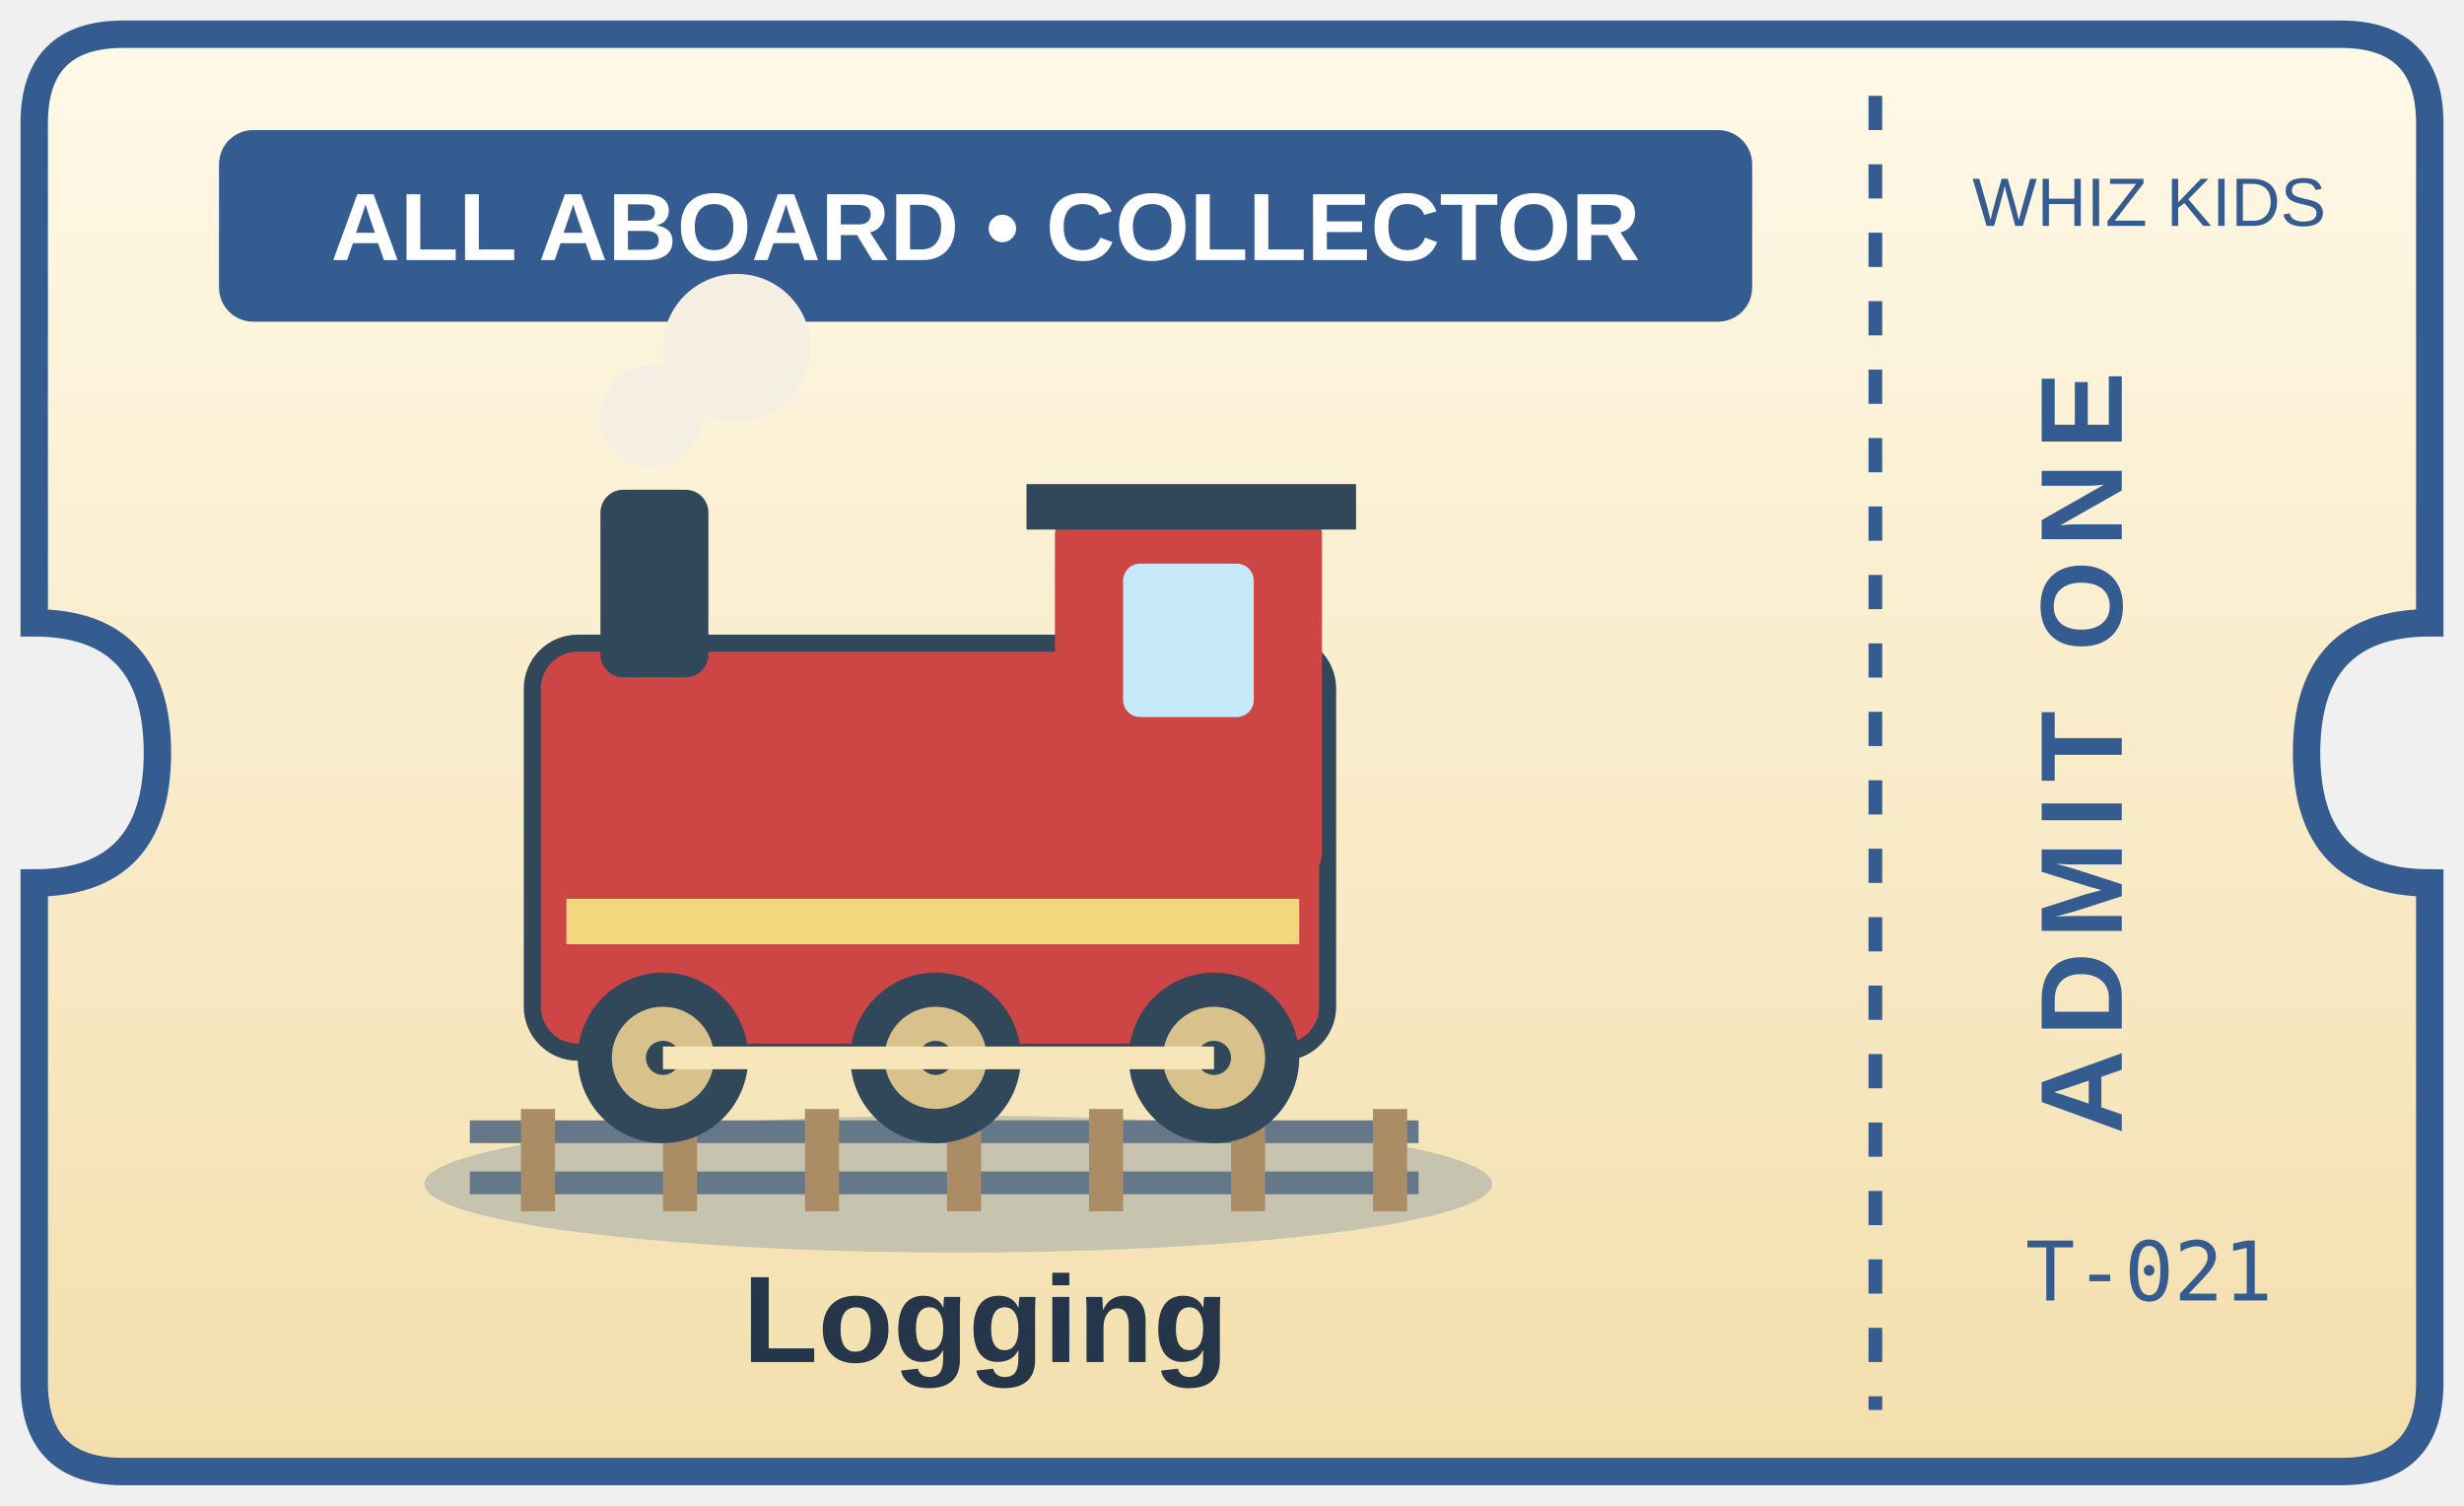
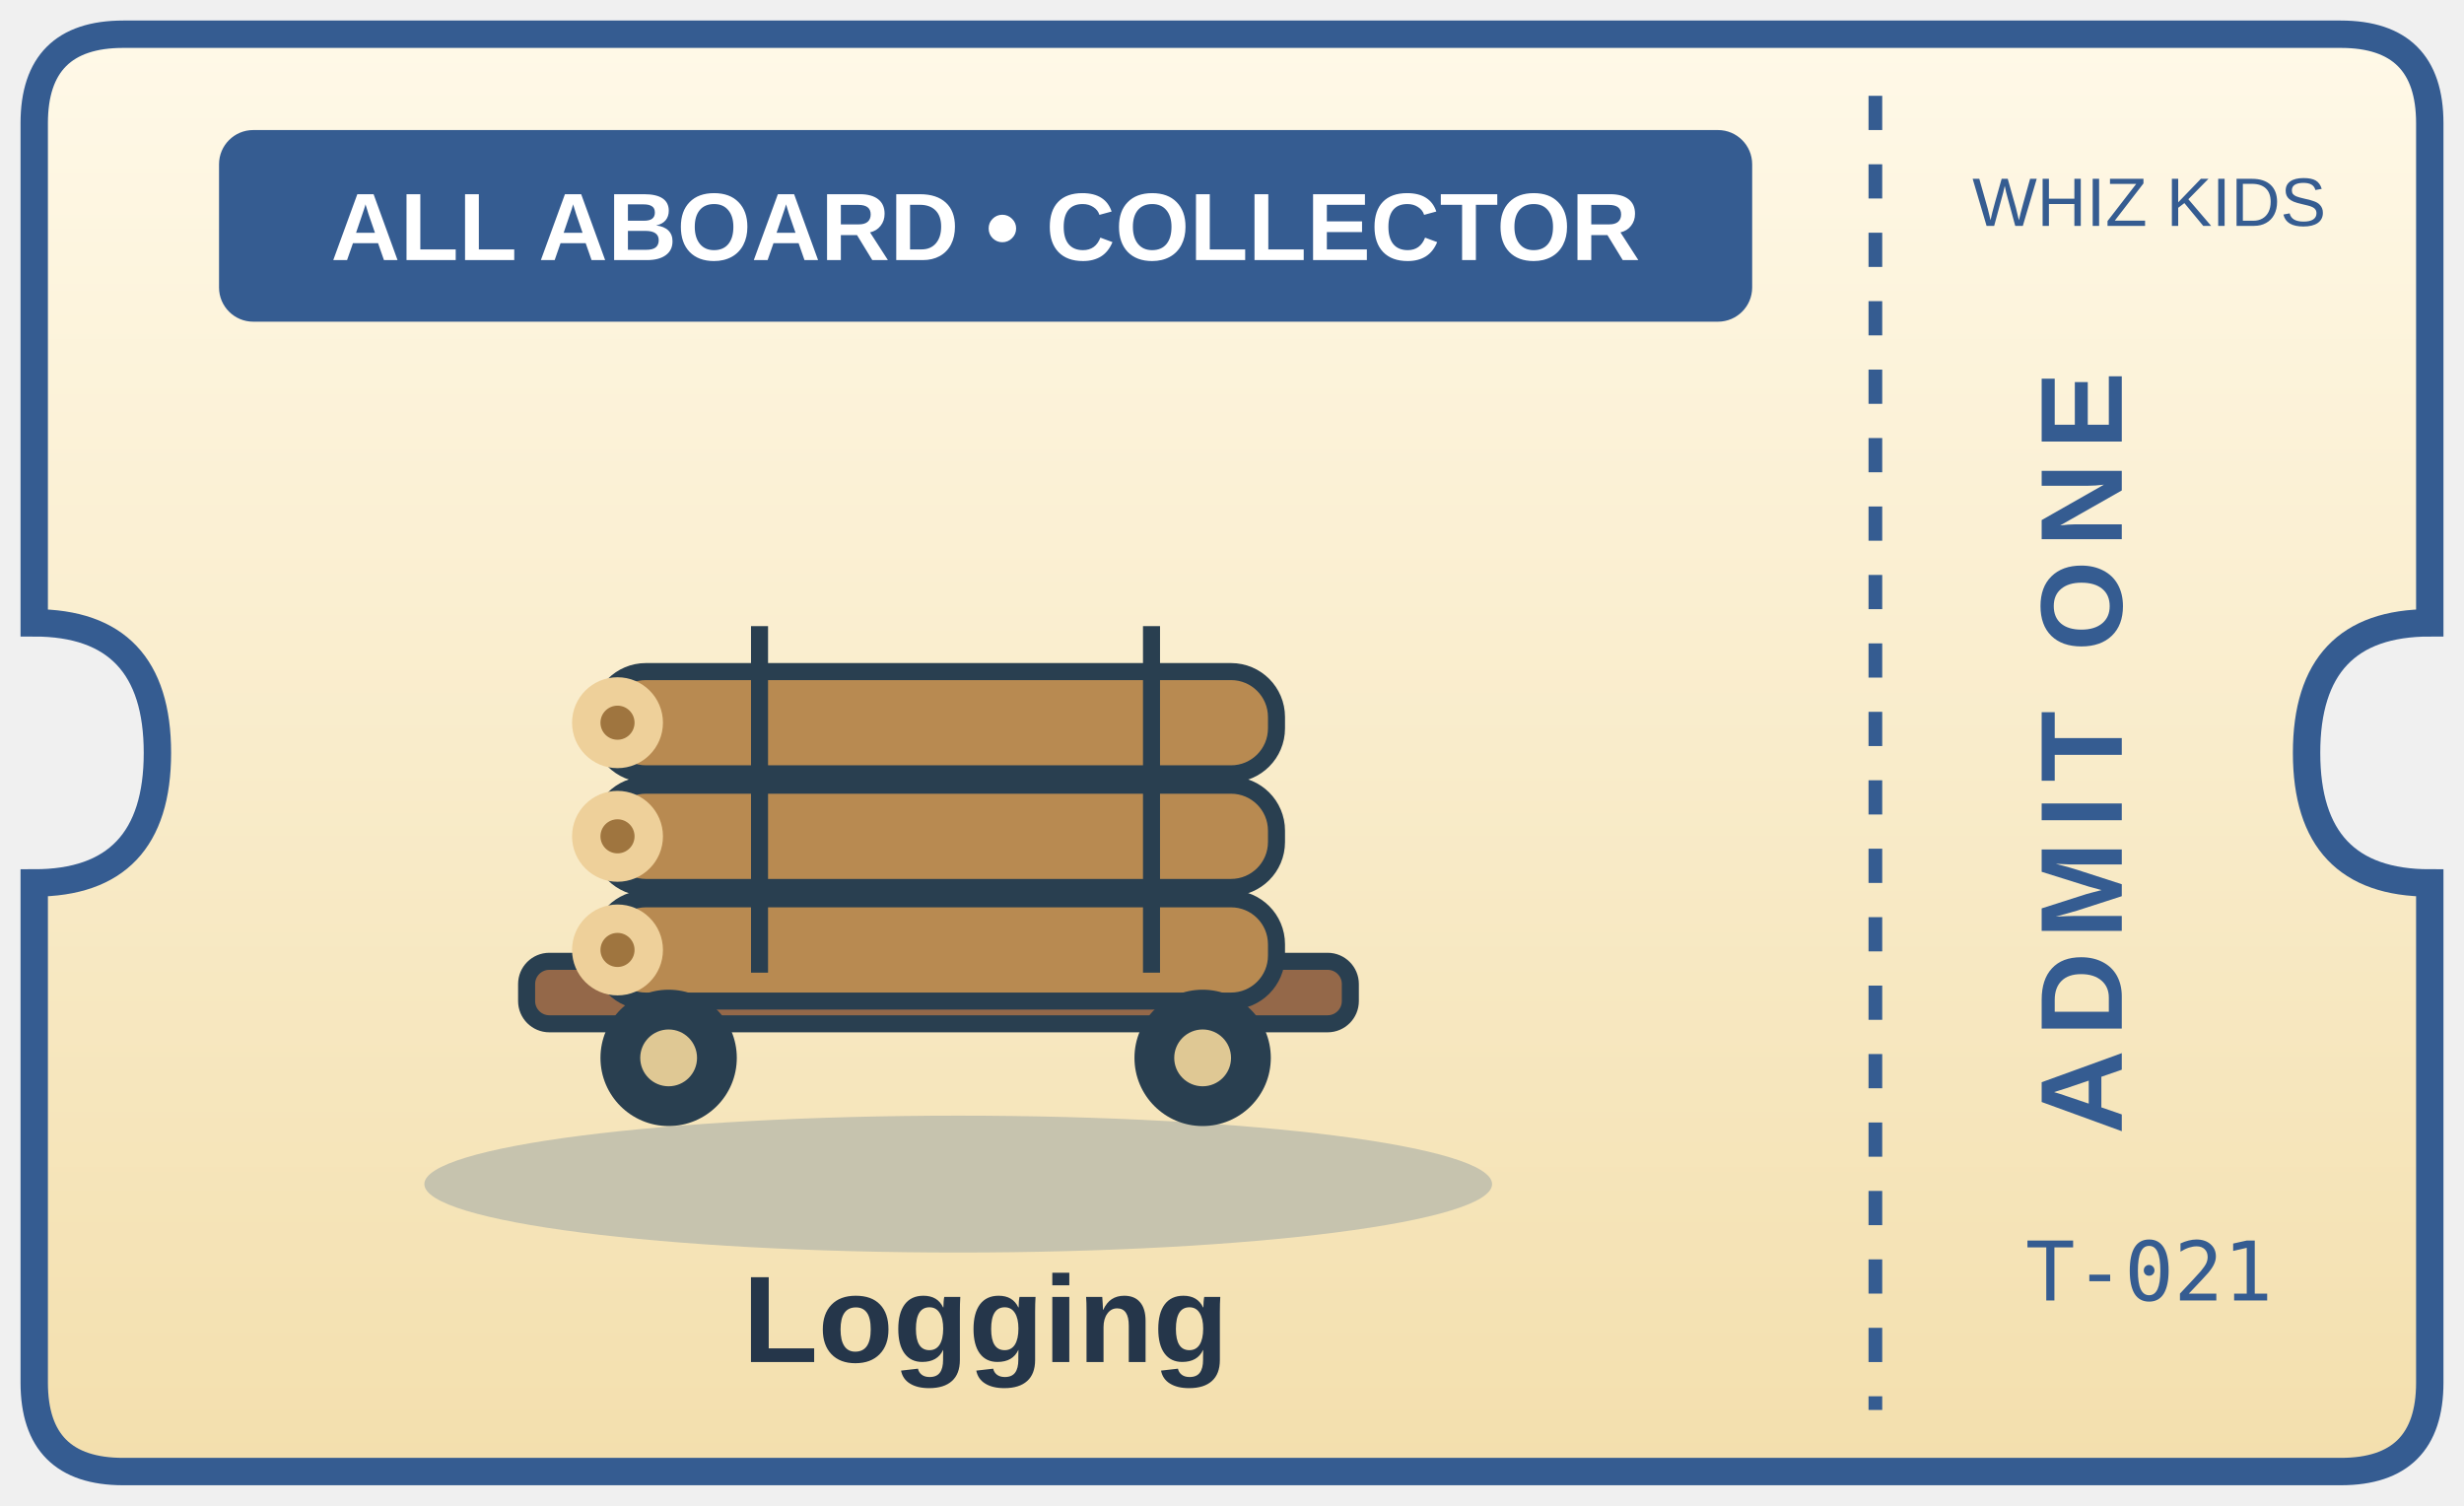
<svg xmlns="http://www.w3.org/2000/svg" viewBox="0 0 360 220">
  <defs>
    <linearGradient id="paper" x2="0" y2="1">
      <stop stop-color="#fff9e8" />
      <stop offset="1" stop-color="#f3dfad" />
    </linearGradient>
  </defs>
  <path d="M18 5H342Q355 5 355 18V91Q337 91 337 110Q337 129 355 129V202Q355 215 342 215H18Q5 215 5 202V129Q23 129 23 110Q23 91 5 91V18Q5 5 18 5Z" fill="url(#paper)" stroke="#355c91" stroke-width="4" />
  <path d="M274 14V206" stroke="#355c91" stroke-width="2" stroke-dasharray="5 5" />
  <rect x="32" y="19" width="224" height="28" rx="5" fill="#355c91" />
  <text x="144" y="38" text-anchor="middle" font-family="Arial,sans-serif" font-weight="bold" font-size="14" fill="white">ALL ABOARD • COLLECTOR</text>
  <ellipse cx="140" cy="173" rx="78" ry="10" fill="#c6c3ae" />
  <g transform="translate(62,45) scale(.83)">
-     <path d="M8 145H175M8 154H175" stroke="#657889" stroke-width="4" />
-     <path d="M20 141V159" stroke="#ab8d65" stroke-width="6" />
-     <path d="M45 141V159" stroke="#ab8d65" stroke-width="6" />
-     <path d="M70 141V159" stroke="#ab8d65" stroke-width="6" />
-     <path d="M95 141V159" stroke="#ab8d65" stroke-width="6" />
-     <path d="M120 141V159" stroke="#ab8d65" stroke-width="6" />
-     <path d="M145 141V159" stroke="#ab8d65" stroke-width="6" />
-     <path d="M170 141V159" stroke="#ab8d65" stroke-width="6" />
-     <rect x="19" y="59" width="140" height="72" rx="8" fill="#cd4545" stroke="#30485a" stroke-width="3" />
-     <path d="M25 108H154" stroke="#f4d77c" stroke-width="8" />
-     <rect x="31" y="32" width="19" height="33" rx="4" fill="#30485a" />
-     <rect x="111" y="35" width="47" height="66" rx="5" fill="#cd4545" />
-     <path d="M106 35H164" stroke="#30485a" stroke-width="8" />
-     <rect x="123" y="45" width="23" height="27" rx="3" fill="#c6eafa" />
-     <circle cx="40" cy="19" r="9" fill="#f5eee2" />
-     <circle cx="55" cy="7" r="13" fill="#f5eee2" />
-     <circle cx="42" cy="132" r="15" fill="#30485a" />
-     <circle cx="42" cy="132" r="9" fill="#d9c18b" />
-     <circle cx="42" cy="132" r="3" fill="#30485a" />
-     <circle cx="90" cy="132" r="15" fill="#30485a" />
-     <circle cx="90" cy="132" r="9" fill="#d9c18b" />
-     <circle cx="90" cy="132" r="3" fill="#30485a" />
-     <circle cx="139" cy="132" r="15" fill="#30485a" />
-     <circle cx="139" cy="132" r="9" fill="#d9c18b" />
-     <circle cx="139" cy="132" r="3" fill="#30485a" />
-     <path d="M42 132H139" stroke="#f6e6b9" stroke-width="4" />
+     <rect x="18" y="115" width="145" height="11" rx="4" fill="#946849" stroke="#293f50" stroke-width="3" />
+     <rect x="31" y="64" width="119" height="18" rx="8" fill="#b88a51" stroke="#293f50" stroke-width="3" />
+     <circle cx="34" cy="73" r="8" fill="#eed09a" />
+     <circle cx="34" cy="73" r="3" fill="#9f753f" />
+     <rect x="31" y="84" width="119" height="18" rx="8" fill="#b88a51" stroke="#293f50" stroke-width="3" />
+     <circle cx="34" cy="93" r="8" fill="#eed09a" />
+     <circle cx="34" cy="93" r="3" fill="#9f753f" />
+     <rect x="31" y="104" width="119" height="18" rx="8" fill="#b88a51" stroke="#293f50" stroke-width="3" />
+     <circle cx="34" cy="113" r="8" fill="#eed09a" />
+     <circle cx="34" cy="113" r="3" fill="#9f753f" />
+     <path d="M59 56V117M128 56V117" fill="none" stroke="#293f50" stroke-width="3" />
+     <circle cx="43" cy="132" r="12" fill="#293f50" />
+     <circle cx="43" cy="132" r="5" fill="#dfc894" />
+     <circle cx="137" cy="132" r="12" fill="#293f50" />
+     <circle cx="137" cy="132" r="5" fill="#dfc894" />
  </g>
  <text x="144" y="199" text-anchor="middle" font-family="Arial,sans-serif" font-weight="bold" font-size="18" fill="#25364a">Logging</text>
  <text transform="translate(310,110) rotate(-90)" text-anchor="middle" font-family="Arial,sans-serif" font-weight="bold" font-size="17" letter-spacing="2" fill="#355c91">ADMIT ONE</text>
  <text x="314" y="190" text-anchor="middle" font-family="monospace" font-size="12" fill="#355c91">T-021</text>
  <text x="314" y="33" text-anchor="middle" font-family="Arial" font-size="10" fill="#355c91">WHIZ KIDS</text>
</svg>
